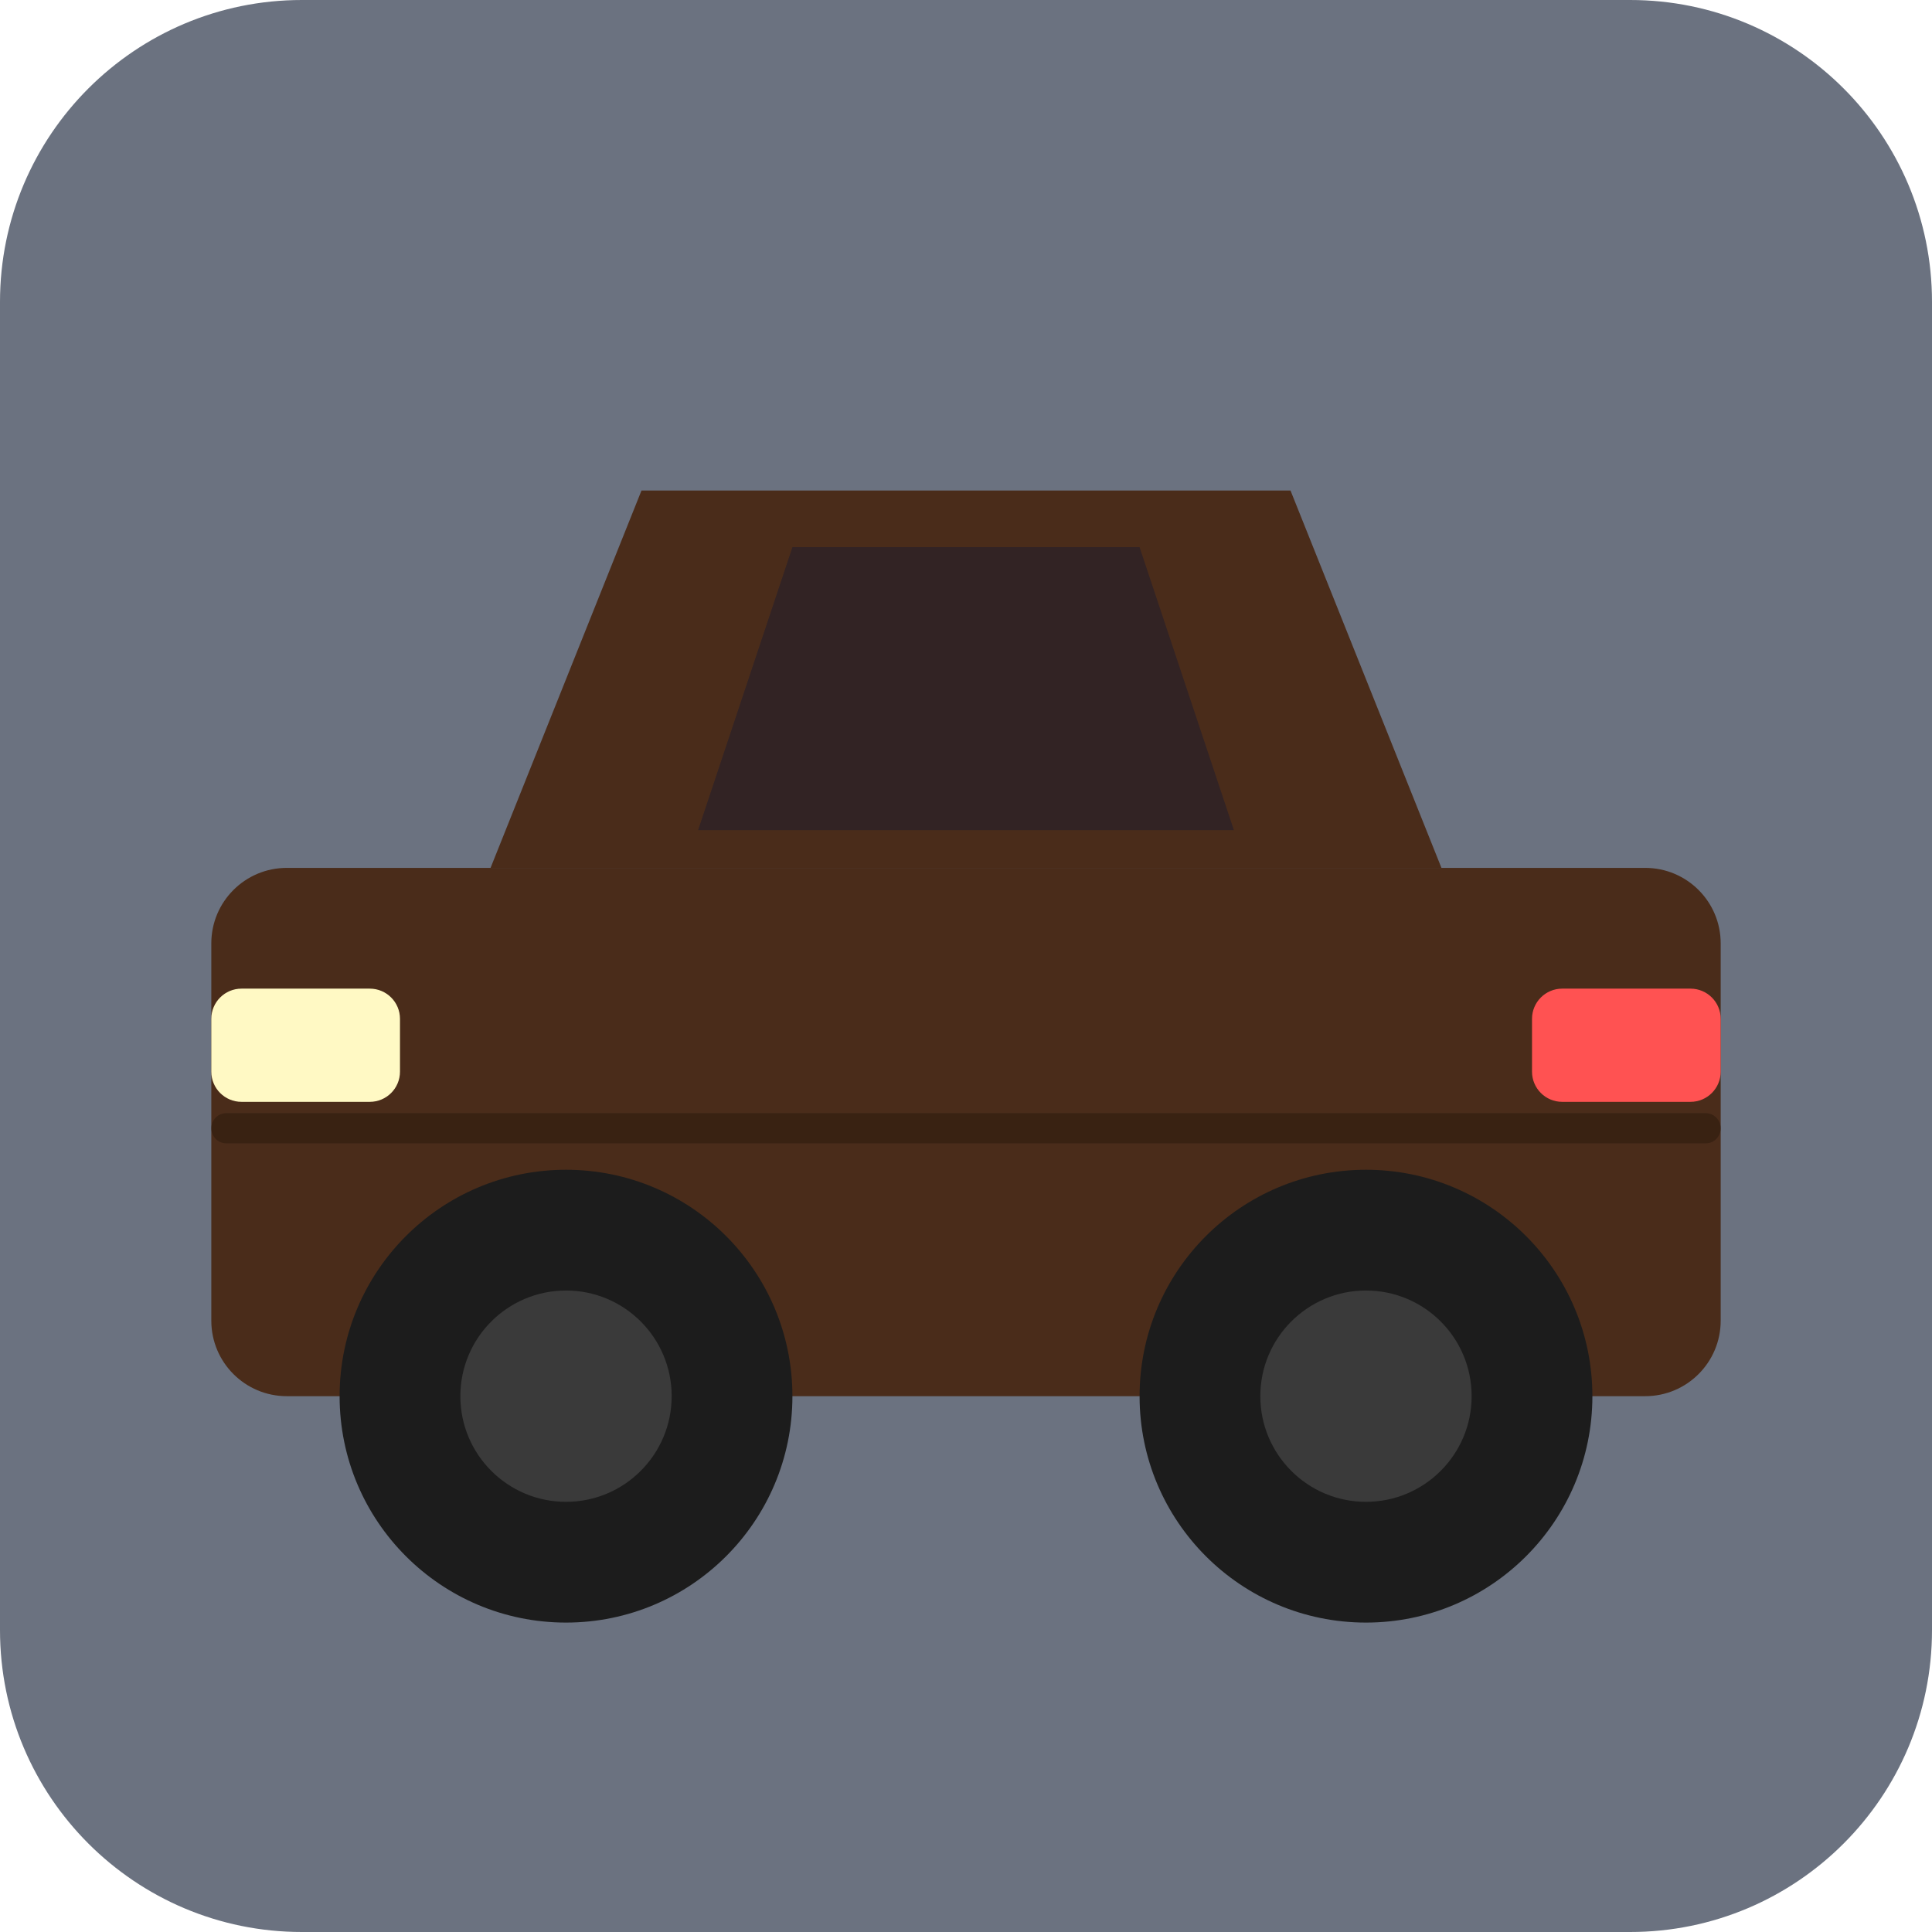
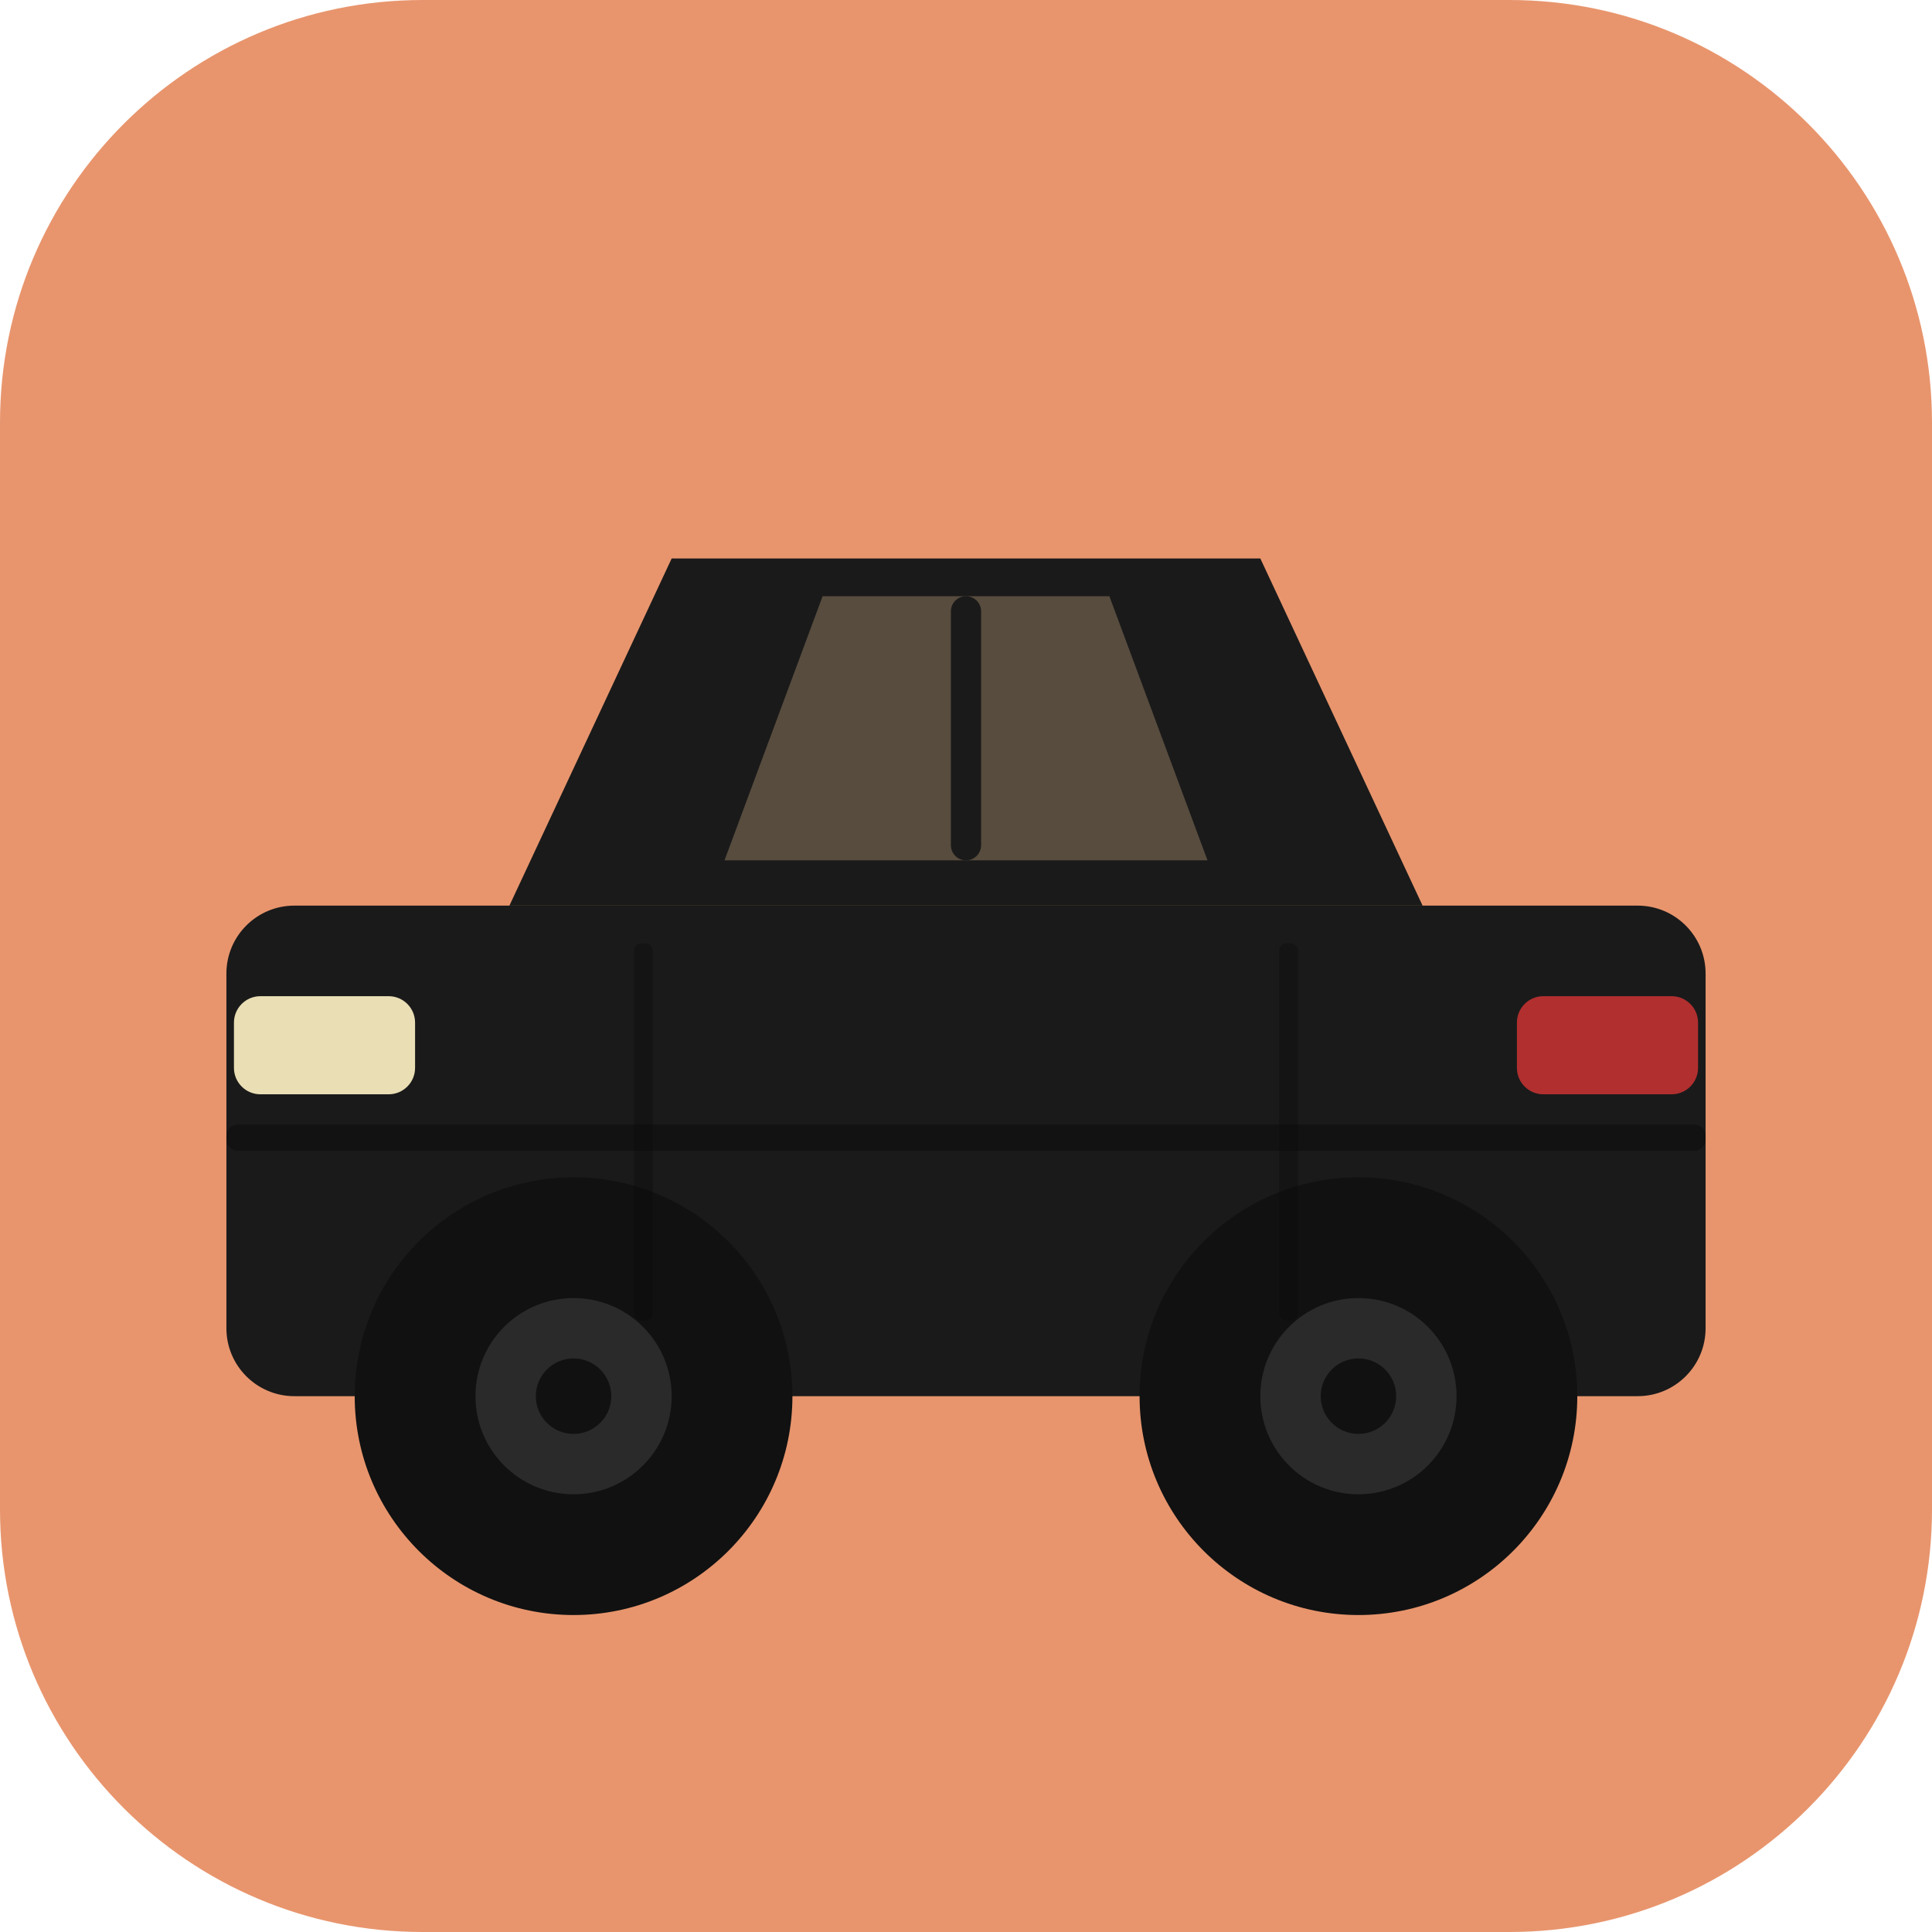
<svg xmlns="http://www.w3.org/2000/svg" viewBox="0 0 512 512" width="512" height="512">
-   <rect width="512" height="512" rx="80" fill="#6b7280" />
-   <rect x="56" y="230" width="400" height="140" rx="20" fill="#4a2c1a" />
-   <path d="M130 230 L170 130 L342 130 L382 230 Z" fill="#4a2c1a" />
-   <path d="M185 220 L210 145 L302 145 L327 220 Z" fill="#1a1a2e" opacity="0.5" />
-   <circle cx="150" cy="370" r="60" fill="#1c1c1c" />
-   <circle cx="150" cy="370" r="28" fill="#3a3a3a" />
-   <circle cx="362" cy="370" r="60" fill="#1c1c1c" />
-   <circle cx="362" cy="370" r="28" fill="#3a3a3a" />
-   <rect x="56" y="262" width="50" height="30" rx="8" fill="#fff9c4" />
-   <rect x="406" y="262" width="50" height="30" rx="8" fill="#ff5252" />
-   <rect x="56" y="295" width="400" height="8" rx="4" fill="#2d1a0e" opacity="0.6" />
+   <rect width="512" height="512" rx="112" fill="#E8956D" />
+   <rect x="60" y="240" width="392" height="130" rx="18" fill="#1a1a1a" />
+   <path d="M135 240 L178 148 L334 148 L377 240 Z" fill="#1a1a1a" />
+   <path d="M192 228 L218 158 L294 158 L320 228 Z" fill="#c8a882" opacity="0.35" />
+   <rect x="252" y="158" width="8" height="70" rx="4" fill="#1a1a1a" />
+   <circle cx="152" cy="370" r="58" fill="#111111" />
+   <circle cx="152" cy="370" r="26" fill="#2a2a2a" />
+   <circle cx="152" cy="370" r="10" fill="#111111" />
+   <circle cx="360" cy="370" r="58" fill="#111111" />
+   <circle cx="360" cy="370" r="26" fill="#2a2a2a" />
+   <circle cx="360" cy="370" r="10" fill="#111111" />
+   <rect x="60" y="298" width="392" height="7" rx="3" fill="#0a0a0a" opacity="0.5" />
+   <rect x="62" y="264" width="48" height="26" rx="7" fill="#fff3c4" opacity="0.9" />
+   <rect x="402" y="264" width="48" height="26" rx="7" fill="#cc3333" opacity="0.85" />
+   <rect x="168" y="250" width="5" height="100" rx="2" fill="#0a0a0a" opacity="0.4" />
+   <rect x="339" y="250" width="5" height="100" rx="2" fill="#0a0a0a" opacity="0.4" />
</svg>
